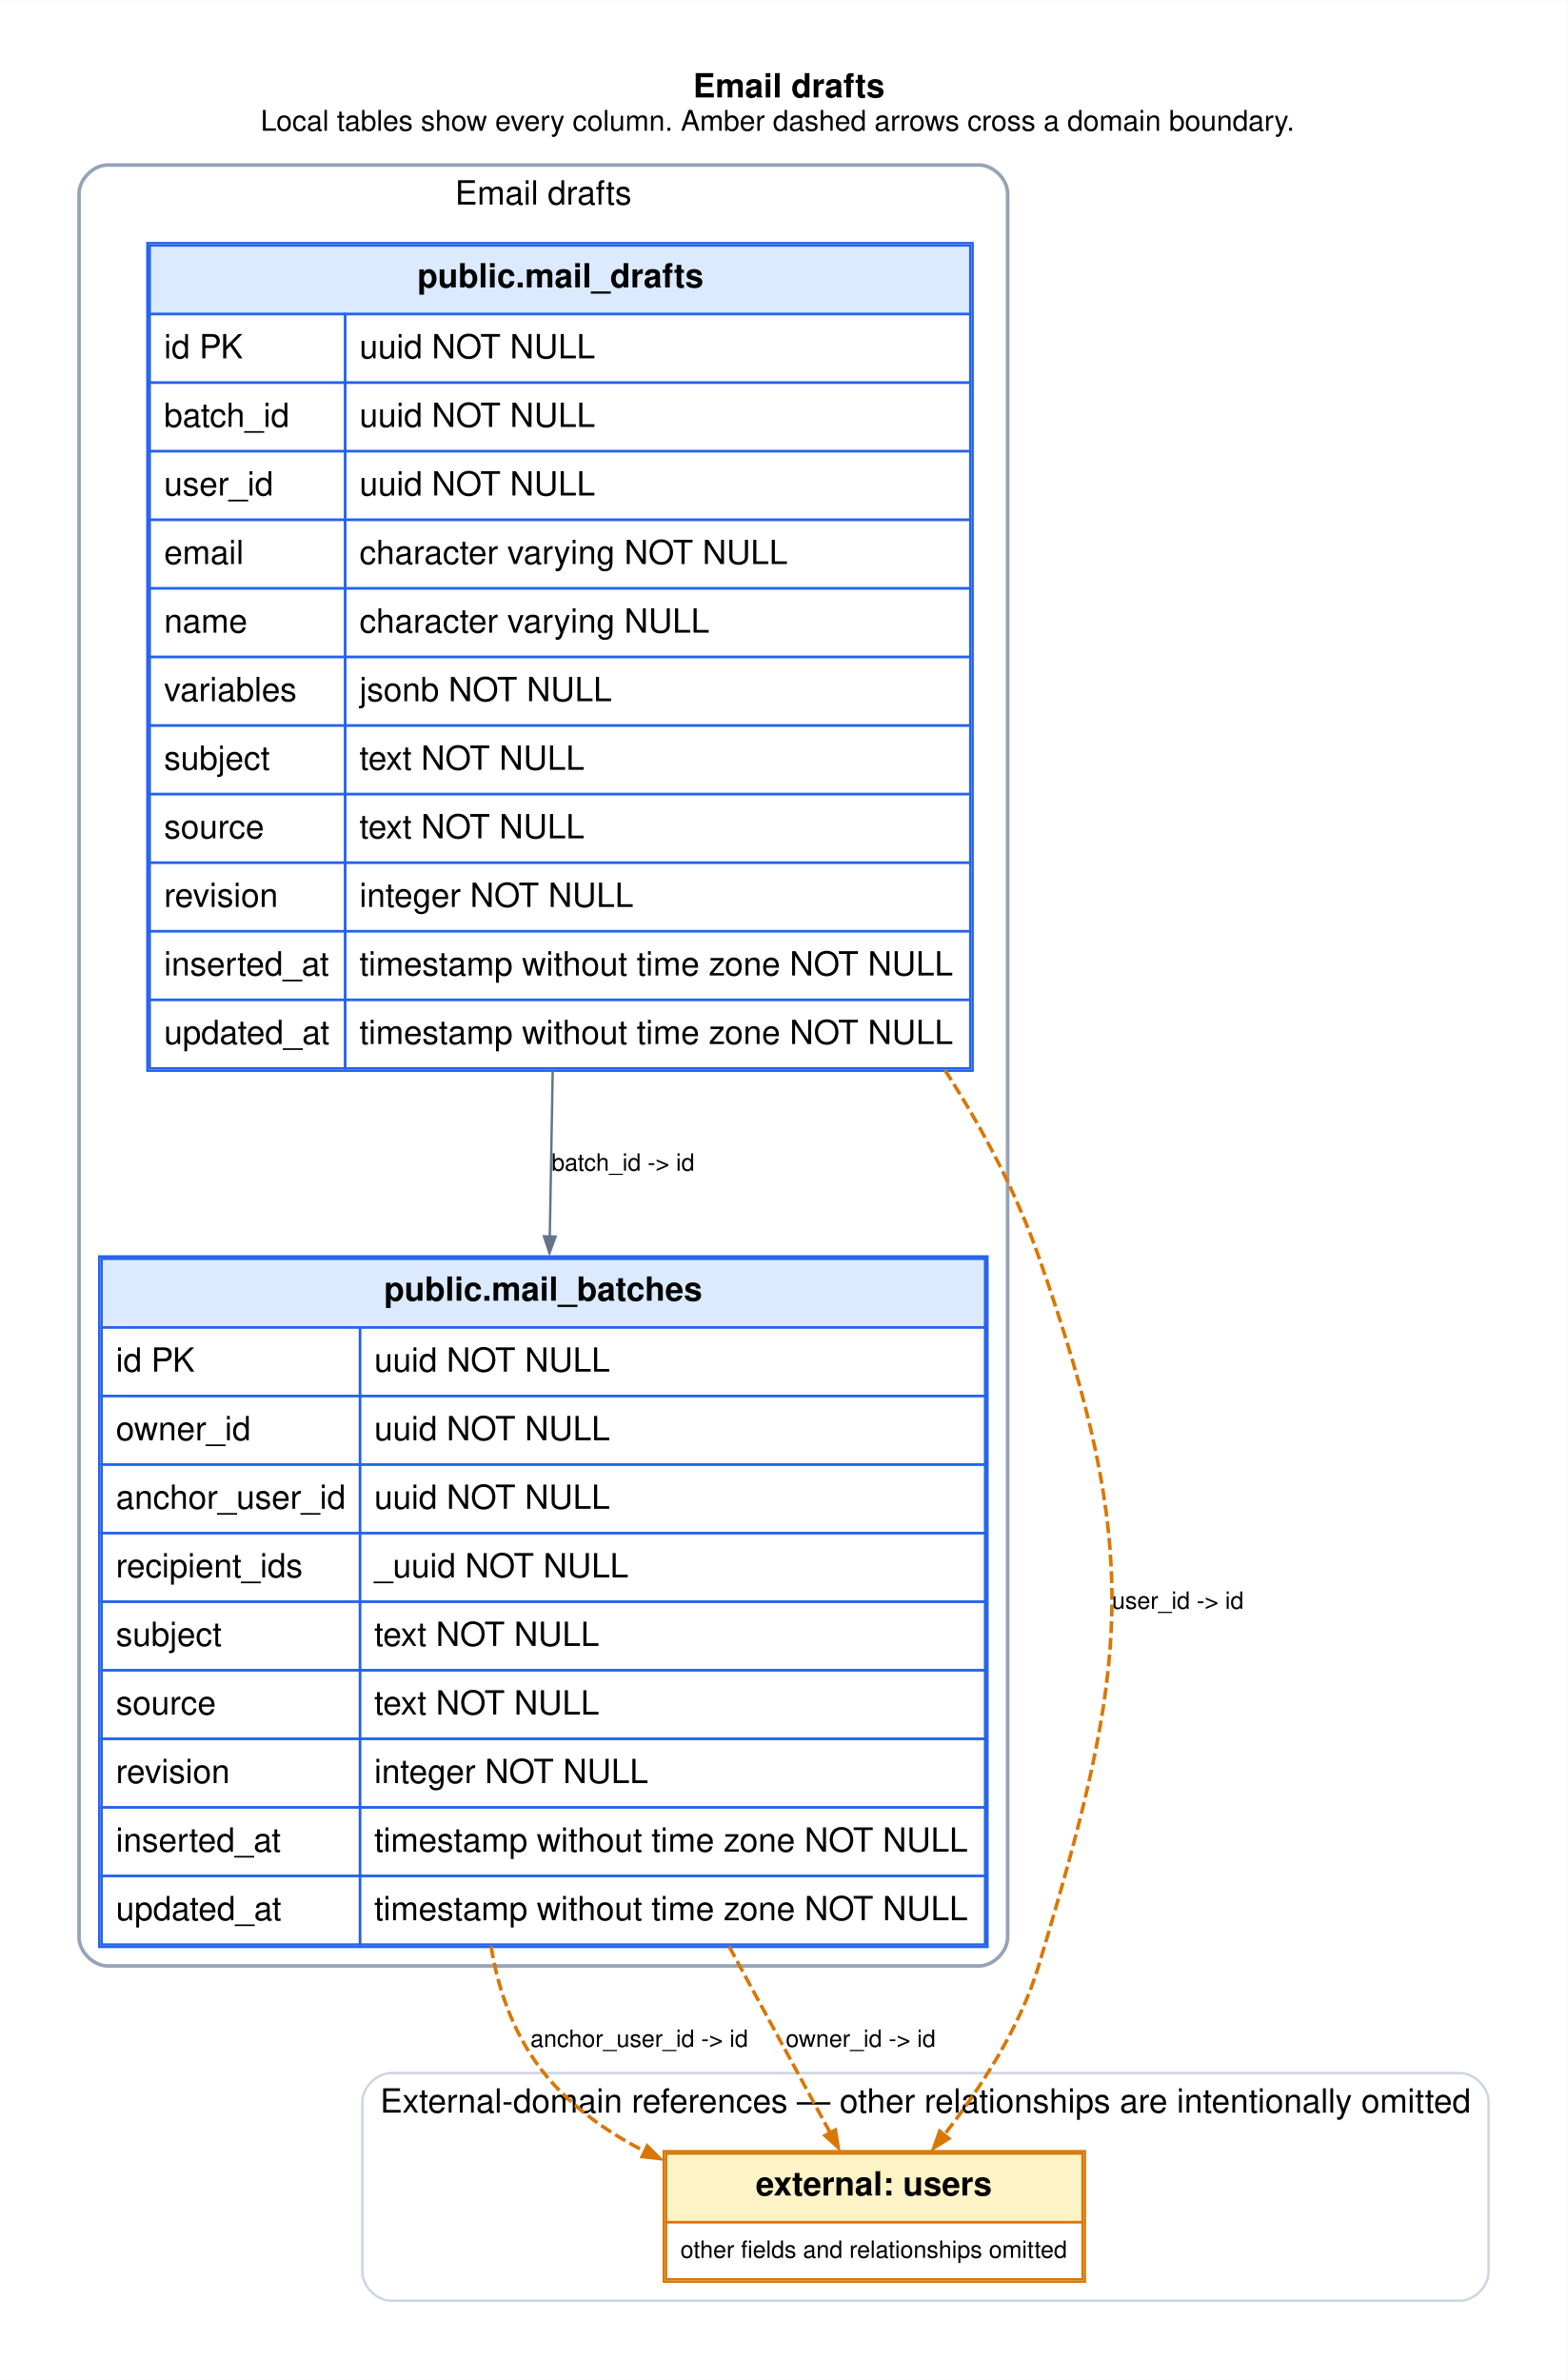
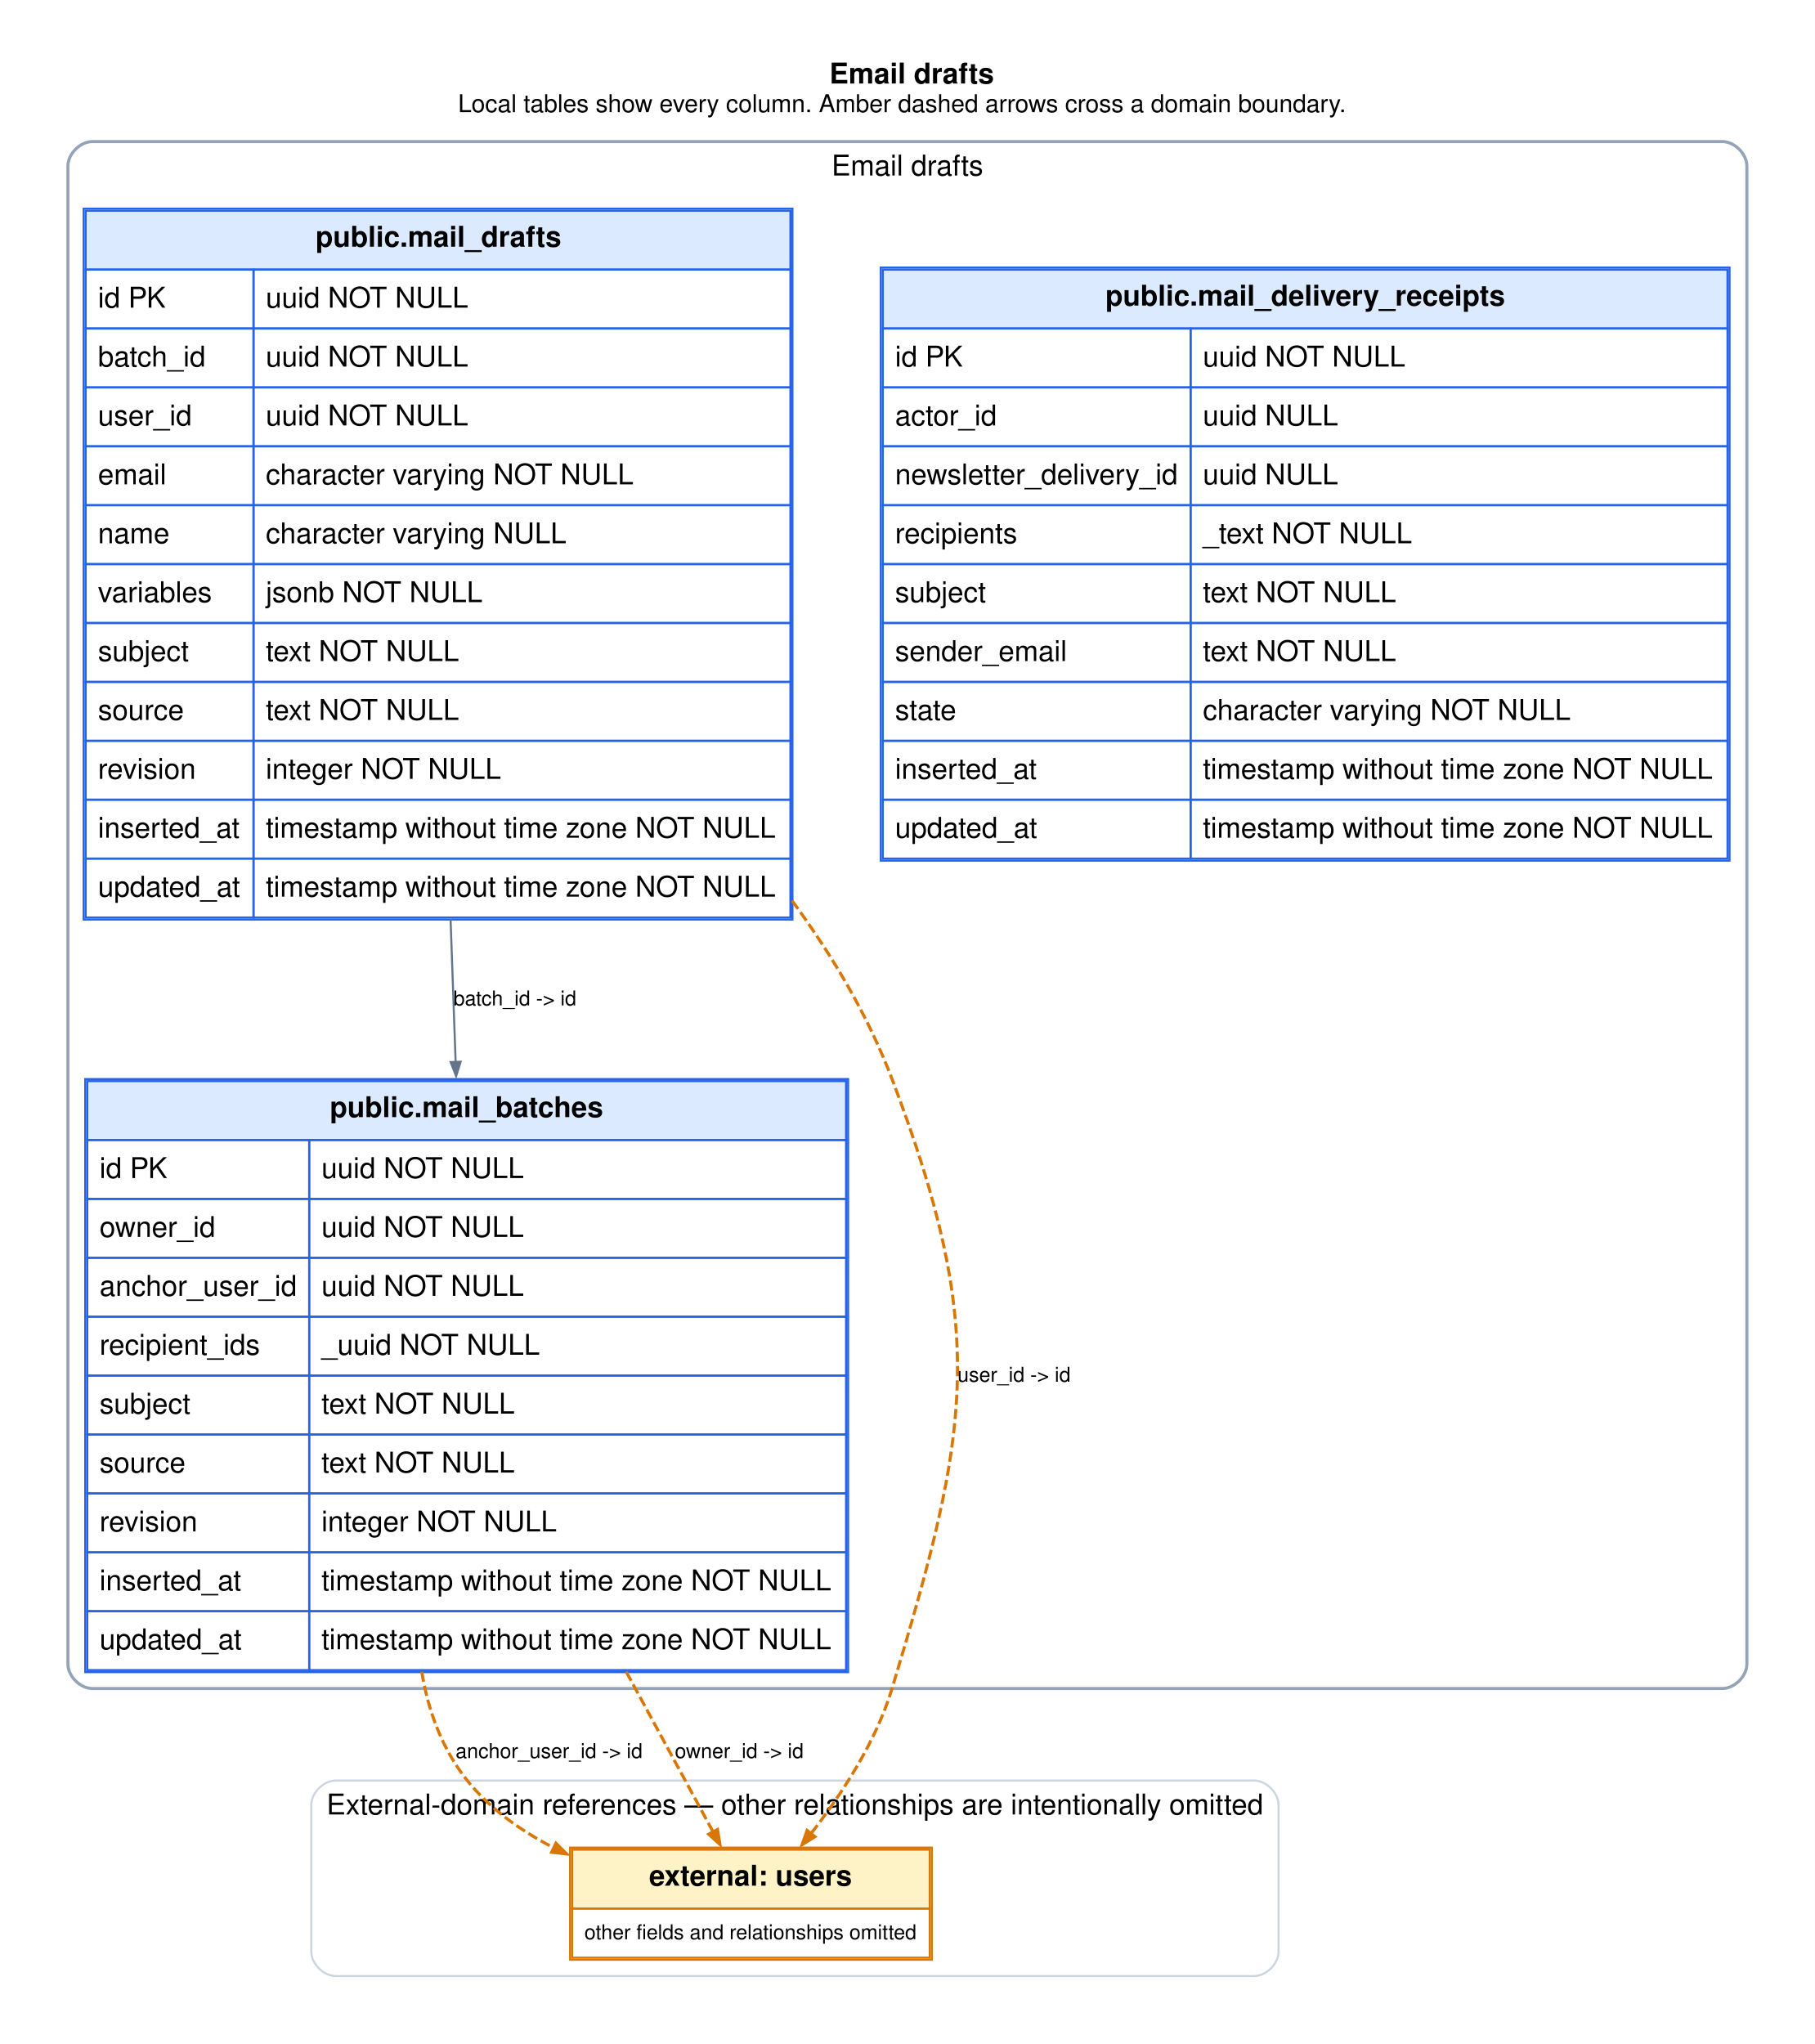
- <svg xmlns="http://www.w3.org/2000/svg" width="658pt" height="999pt" viewBox="0.00 0.00 658.40 999.40">
+ <svg xmlns="http://www.w3.org/2000/svg" width="887pt" height="999pt" viewBox="0.00 0.00 887.40 999.40">
  <g id="graph0" class="graph" transform="scale(1 1) rotate(0) translate(25.2 974.2)">
-     <polygon fill="white" stroke="none" points="-25.2,25.2 -25.2,-974.2 633.2,-974.2 633.2,25.2 -25.2,25.2" />
-     <text text-anchor="start" x="261.99" y="-933.4" font-family="Helvetica,sans-Serif" font-size="14.00"> </text>
-     <text text-anchor="start" x="265.88" y="-933.4" font-family="Helvetica,sans-Serif" font-weight="bold" font-size="14.00">Email drafts</text>
-     <text text-anchor="start" x="84.28" y="-919.4" font-family="Helvetica,sans-Serif" font-size="12.00">Local tables show every column. Amber dashed arrows cross a domain boundary.</text>
-     <text text-anchor="start" x="519.83" y="-919.4" font-family="Helvetica,sans-Serif" font-size="14.00"> </text>
+     <polygon fill="white" stroke="none" points="-25.2,25.2 -25.2,-974.2 862.2,-974.2 862.2,25.2 -25.2,25.2" />
+     <text text-anchor="start" x="376.49" y="-933.4" font-family="Helvetica,sans-Serif" font-size="14.00"> </text>
+     <text text-anchor="start" x="380.38" y="-933.4" font-family="Helvetica,sans-Serif" font-weight="bold" font-size="14.00">Email drafts</text>
+     <text text-anchor="start" x="198.78" y="-919.4" font-family="Helvetica,sans-Serif" font-size="12.00">Local tables show every column. Amber dashed arrows cross a domain boundary.</text>
+     <text text-anchor="start" x="634.33" y="-919.4" font-family="Helvetica,sans-Serif" font-size="14.00"> </text>
    <g id="clust1" class="cluster">
-       <path fill="white" stroke="#94a3b8" stroke-width="1.5" d="M20,-148.6C20,-148.6 386,-148.6 386,-148.6 392,-148.6 398,-154.6 398,-160.6 398,-160.6 398,-893 398,-893 398,-899 392,-905 386,-905 386,-905 20,-905 20,-905 14,-905 8,-899 8,-893 8,-893 8,-160.6 8,-160.6 8,-154.6 14,-148.6 20,-148.6" />
-       <text text-anchor="middle" x="203" y="-888.4" font-family="Helvetica,sans-Serif" font-size="14.00">Email drafts</text>
+       <path fill="white" stroke="#94a3b8" stroke-width="1.5" d="M20,-148.6C20,-148.6 817,-148.6 817,-148.6 823,-148.6 829,-154.6 829,-160.6 829,-160.6 829,-893 829,-893 829,-899 823,-905 817,-905 817,-905 20,-905 20,-905 14,-905 8,-899 8,-893 8,-893 8,-160.6 8,-160.6 8,-154.6 14,-148.6 20,-148.6" />
+       <text text-anchor="middle" x="418.5" y="-888.4" font-family="Helvetica,sans-Serif" font-size="14.00">Email drafts</text>
    </g>
    <g id="clust2" class="cluster">
      <path fill="white" stroke="#cbd5e1" d="M139,-8C139,-8 588,-8 588,-8 594,-8 600,-14 600,-20 600,-20 600,-91.6 600,-91.6 600,-97.6 594,-103.6 588,-103.6 588,-103.6 139,-103.6 139,-103.6 133,-103.6 127,-97.6 127,-91.6 127,-91.6 127,-20 127,-20 127,-14 133,-8 139,-8" />
      <text text-anchor="middle" x="363.5" y="-87" font-family="Helvetica,sans-Serif" font-size="14.00">External-domain references — other relationships are intentionally omitted</text>
    </g>
    <g id="node1" class="node">
      <polygon fill="#dbeafe" stroke="none" points="17.48,-416.8 17.48,-445.6 388.52,-445.6 388.52,-416.8 17.48,-416.8" />
      <polygon fill="none" stroke="#2563eb" points="17.48,-416.8 17.48,-445.6 388.52,-445.6 388.52,-416.8 17.48,-416.8" />
      <text text-anchor="start" x="136.09" y="-428" font-family="Helvetica,sans-Serif" font-weight="bold" font-size="14.00">public.mail_batches</text>
      <polygon fill="none" stroke="#2563eb" points="17.48,-388 17.48,-416.8 125.99,-416.8 125.99,-388 17.48,-388" />
      <text text-anchor="start" x="23.48" y="-398.2" font-family="Helvetica,sans-Serif" font-size="14.00">id PK</text>
      <polygon fill="none" stroke="#2563eb" points="125.99,-388 125.99,-416.8 388.52,-416.8 388.52,-388 125.99,-388" />
      <text text-anchor="start" x="131.99" y="-398.2" font-family="Helvetica,sans-Serif" font-size="14.00">uuid NOT NULL</text>
      <polygon fill="none" stroke="#2563eb" points="17.48,-359.2 17.48,-388 125.99,-388 125.99,-359.2 17.48,-359.2" />
      <text text-anchor="start" x="23.48" y="-369.4" font-family="Helvetica,sans-Serif" font-size="14.00">owner_id</text>
      <polygon fill="none" stroke="#2563eb" points="125.99,-359.2 125.99,-388 388.52,-388 388.52,-359.2 125.99,-359.2" />
      <text text-anchor="start" x="131.99" y="-369.4" font-family="Helvetica,sans-Serif" font-size="14.00">uuid NOT NULL</text>
      <polygon fill="none" stroke="#2563eb" points="17.48,-330.4 17.48,-359.2 125.99,-359.2 125.99,-330.4 17.48,-330.4" />
      <text text-anchor="start" x="23.48" y="-340.6" font-family="Helvetica,sans-Serif" font-size="14.00">anchor_user_id</text>
      <polygon fill="none" stroke="#2563eb" points="125.99,-330.4 125.99,-359.2 388.52,-359.2 388.52,-330.4 125.99,-330.4" />
      <text text-anchor="start" x="131.99" y="-340.6" font-family="Helvetica,sans-Serif" font-size="14.00">uuid NOT NULL</text>
      <polygon fill="none" stroke="#2563eb" points="17.48,-301.6 17.48,-330.4 125.99,-330.4 125.99,-301.6 17.48,-301.6" />
      <text text-anchor="start" x="23.48" y="-311.8" font-family="Helvetica,sans-Serif" font-size="14.00">recipient_ids</text>
      <polygon fill="none" stroke="#2563eb" points="125.99,-301.6 125.99,-330.4 388.52,-330.4 388.52,-301.6 125.99,-301.6" />
      <text text-anchor="start" x="131.99" y="-311.8" font-family="Helvetica,sans-Serif" font-size="14.00">_uuid NOT NULL</text>
      <polygon fill="none" stroke="#2563eb" points="17.48,-272.8 17.48,-301.6 125.99,-301.6 125.99,-272.8 17.48,-272.8" />
      <text text-anchor="start" x="23.48" y="-283" font-family="Helvetica,sans-Serif" font-size="14.00">subject</text>
      <polygon fill="none" stroke="#2563eb" points="125.99,-272.8 125.99,-301.6 388.52,-301.6 388.52,-272.8 125.99,-272.8" />
      <text text-anchor="start" x="131.99" y="-283" font-family="Helvetica,sans-Serif" font-size="14.00">text NOT NULL</text>
      <polygon fill="none" stroke="#2563eb" points="17.48,-244 17.48,-272.8 125.99,-272.8 125.99,-244 17.48,-244" />
      <text text-anchor="start" x="23.48" y="-254.2" font-family="Helvetica,sans-Serif" font-size="14.00">source</text>
      <polygon fill="none" stroke="#2563eb" points="125.99,-244 125.99,-272.8 388.52,-272.8 388.52,-244 125.99,-244" />
      <text text-anchor="start" x="131.99" y="-254.2" font-family="Helvetica,sans-Serif" font-size="14.00">text NOT NULL</text>
      <polygon fill="none" stroke="#2563eb" points="17.48,-215.2 17.48,-244 125.99,-244 125.99,-215.2 17.48,-215.2" />
      <text text-anchor="start" x="23.48" y="-225.4" font-family="Helvetica,sans-Serif" font-size="14.00">revision</text>
      <polygon fill="none" stroke="#2563eb" points="125.99,-215.2 125.99,-244 388.52,-244 388.52,-215.2 125.99,-215.2" />
      <text text-anchor="start" x="131.99" y="-225.4" font-family="Helvetica,sans-Serif" font-size="14.00">integer NOT NULL</text>
      <polygon fill="none" stroke="#2563eb" points="17.48,-186.4 17.48,-215.2 125.99,-215.2 125.99,-186.4 17.48,-186.4" />
      <text text-anchor="start" x="23.48" y="-196.6" font-family="Helvetica,sans-Serif" font-size="14.00">inserted_at</text>
      <polygon fill="none" stroke="#2563eb" points="125.99,-186.4 125.99,-215.2 388.52,-215.2 388.52,-186.4 125.99,-186.4" />
      <text text-anchor="start" x="131.99" y="-196.6" font-family="Helvetica,sans-Serif" font-size="14.00">timestamp without time zone NOT NULL</text>
      <polygon fill="none" stroke="#2563eb" points="17.48,-157.6 17.48,-186.4 125.99,-186.4 125.99,-157.6 17.48,-157.6" />
      <text text-anchor="start" x="23.48" y="-167.8" font-family="Helvetica,sans-Serif" font-size="14.00">updated_at</text>
      <polygon fill="none" stroke="#2563eb" points="125.99,-157.6 125.99,-186.4 388.52,-186.4 388.52,-157.6 125.99,-157.6" />
      <text text-anchor="start" x="131.99" y="-167.8" font-family="Helvetica,sans-Serif" font-size="14.00">timestamp without time zone NOT NULL</text>
      <polygon fill="none" stroke="#2563eb" points="16.48,-156.6 16.48,-446.6 389.52,-446.6 389.52,-156.6 16.48,-156.6" />
    </g>
-     <g id="node3" class="node">
+     <g id="node4" class="node">
      <polygon fill="#fef3c7" stroke="none" points="254.56,-41 254.56,-69.8 429.44,-69.8 429.44,-41 254.56,-41" />
      <polygon fill="none" stroke="#d97706" points="254.56,-41 254.56,-69.8 429.44,-69.8 429.44,-41 254.56,-41" />
      <text text-anchor="start" x="292.2" y="-52.2" font-family="Helvetica,sans-Serif" font-weight="bold" font-size="14.00">external: users</text>
      <polygon fill="none" stroke="#d97706" points="254.56,-17 254.56,-41 429.44,-41 429.44,-17 254.56,-17" />
      <text text-anchor="start" x="260.56" y="-26" font-family="Helvetica,sans-Serif" font-size="10.00">other fields and relationships omitted</text>
      <polygon fill="none" stroke="#d97706" points="253.56,-16 253.56,-70.8 430.44,-70.8 430.44,-16 253.56,-16" />
    </g>
    <g id="edge1" class="edge">
      <path fill="none" stroke="#d97706" stroke-width="1.5" stroke-dasharray="5,2" d="M181.03,-156.81C183.66,-140.77 188.82,-125.3 197.55,-111.6 209.01,-93.64 226.64,-80.41 245.69,-70.68" />
      <polygon fill="#d97706" stroke="#d97706" stroke-width="1.5" points="246.64,-72.95 251.89,-67.71 244.52,-68.53 246.64,-72.95" />
      <text text-anchor="middle" x="243.28" y="-114.6" font-family="Helvetica,sans-Serif" font-size="10.00">anchor_user_id -&gt; id</text>
    </g>
    <g id="edge2" class="edge">
      <path fill="none" stroke="#d97706" stroke-width="1.5" stroke-dasharray="5,2" d="M281.03,-156.77C296.99,-127.37 312.33,-99.09 323.63,-78.25" />
      <polygon fill="#d97706" stroke="#d97706" stroke-width="1.5" points="325.65,-79.68 326.83,-72.36 321.34,-77.34 325.65,-79.68" />
      <text text-anchor="middle" x="336.27" y="-114.6" font-family="Helvetica,sans-Serif" font-size="10.00">owner_id -&gt; id</text>
    </g>
    <g id="node2" class="node">
-       <polygon fill="#dbeafe" stroke="none" points="37.7,-842.4 37.7,-871.2 382.3,-871.2 382.3,-842.4 37.7,-842.4" />
-       <polygon fill="none" stroke="#2563eb" points="37.7,-842.4 37.7,-871.2 382.3,-871.2 382.3,-842.4 37.7,-842.4" />
-       <text text-anchor="start" x="150.1" y="-853.6" font-family="Helvetica,sans-Serif" font-weight="bold" font-size="14.00">public.mail_drafts</text>
-       <polygon fill="none" stroke="#2563eb" points="37.7,-813.6 37.7,-842.4 119.77,-842.4 119.77,-813.6 37.7,-813.6" />
-       <text text-anchor="start" x="43.7" y="-823.8" font-family="Helvetica,sans-Serif" font-size="14.00">id PK</text>
-       <polygon fill="none" stroke="#2563eb" points="119.77,-813.6 119.77,-842.4 382.3,-842.4 382.3,-813.6 119.77,-813.6" />
-       <text text-anchor="start" x="125.77" y="-823.8" font-family="Helvetica,sans-Serif" font-size="14.00">uuid NOT NULL</text>
-       <polygon fill="none" stroke="#2563eb" points="37.7,-784.8 37.7,-813.6 119.77,-813.6 119.77,-784.8 37.7,-784.8" />
-       <text text-anchor="start" x="43.7" y="-795" font-family="Helvetica,sans-Serif" font-size="14.00">batch_id</text>
-       <polygon fill="none" stroke="#2563eb" points="119.77,-784.8 119.77,-813.6 382.3,-813.6 382.3,-784.8 119.77,-784.8" />
-       <text text-anchor="start" x="125.77" y="-795" font-family="Helvetica,sans-Serif" font-size="14.00">uuid NOT NULL</text>
-       <polygon fill="none" stroke="#2563eb" points="37.7,-756 37.7,-784.8 119.77,-784.8 119.77,-756 37.7,-756" />
-       <text text-anchor="start" x="43.7" y="-766.2" font-family="Helvetica,sans-Serif" font-size="14.00">user_id</text>
-       <polygon fill="none" stroke="#2563eb" points="119.77,-756 119.77,-784.8 382.3,-784.8 382.3,-756 119.77,-756" />
-       <text text-anchor="start" x="125.77" y="-766.2" font-family="Helvetica,sans-Serif" font-size="14.00">uuid NOT NULL</text>
-       <polygon fill="none" stroke="#2563eb" points="37.7,-727.2 37.7,-756 119.77,-756 119.77,-727.2 37.7,-727.2" />
-       <text text-anchor="start" x="43.7" y="-737.4" font-family="Helvetica,sans-Serif" font-size="14.00">email</text>
-       <polygon fill="none" stroke="#2563eb" points="119.77,-727.2 119.77,-756 382.3,-756 382.3,-727.2 119.77,-727.2" />
-       <text text-anchor="start" x="125.77" y="-737.4" font-family="Helvetica,sans-Serif" font-size="14.00">character varying NOT NULL</text>
-       <polygon fill="none" stroke="#2563eb" points="37.7,-698.4 37.7,-727.2 119.77,-727.2 119.77,-698.4 37.7,-698.4" />
-       <text text-anchor="start" x="43.7" y="-708.6" font-family="Helvetica,sans-Serif" font-size="14.00">name</text>
-       <polygon fill="none" stroke="#2563eb" points="119.77,-698.4 119.77,-727.2 382.3,-727.2 382.3,-698.4 119.77,-698.4" />
-       <text text-anchor="start" x="125.77" y="-708.6" font-family="Helvetica,sans-Serif" font-size="14.00">character varying NULL</text>
-       <polygon fill="none" stroke="#2563eb" points="37.7,-669.6 37.7,-698.4 119.77,-698.4 119.77,-669.6 37.7,-669.6" />
-       <text text-anchor="start" x="43.7" y="-679.8" font-family="Helvetica,sans-Serif" font-size="14.00">variables</text>
-       <polygon fill="none" stroke="#2563eb" points="119.77,-669.6 119.77,-698.4 382.3,-698.4 382.3,-669.6 119.77,-669.6" />
-       <text text-anchor="start" x="125.77" y="-679.8" font-family="Helvetica,sans-Serif" font-size="14.00">jsonb NOT NULL</text>
-       <polygon fill="none" stroke="#2563eb" points="37.7,-640.8 37.7,-669.6 119.77,-669.6 119.77,-640.8 37.7,-640.8" />
-       <text text-anchor="start" x="43.7" y="-651" font-family="Helvetica,sans-Serif" font-size="14.00">subject</text>
-       <polygon fill="none" stroke="#2563eb" points="119.77,-640.8 119.77,-669.6 382.3,-669.6 382.3,-640.8 119.77,-640.8" />
-       <text text-anchor="start" x="125.77" y="-651" font-family="Helvetica,sans-Serif" font-size="14.00">text NOT NULL</text>
-       <polygon fill="none" stroke="#2563eb" points="37.7,-612 37.7,-640.8 119.77,-640.8 119.77,-612 37.7,-612" />
-       <text text-anchor="start" x="43.7" y="-622.2" font-family="Helvetica,sans-Serif" font-size="14.00">source</text>
-       <polygon fill="none" stroke="#2563eb" points="119.77,-612 119.77,-640.8 382.3,-640.8 382.3,-612 119.77,-612" />
-       <text text-anchor="start" x="125.77" y="-622.2" font-family="Helvetica,sans-Serif" font-size="14.00">text NOT NULL</text>
-       <polygon fill="none" stroke="#2563eb" points="37.7,-583.2 37.7,-612 119.77,-612 119.77,-583.2 37.7,-583.2" />
-       <text text-anchor="start" x="43.7" y="-593.4" font-family="Helvetica,sans-Serif" font-size="14.00">revision</text>
-       <polygon fill="none" stroke="#2563eb" points="119.77,-583.2 119.77,-612 382.3,-612 382.3,-583.2 119.77,-583.2" />
-       <text text-anchor="start" x="125.77" y="-593.4" font-family="Helvetica,sans-Serif" font-size="14.00">integer NOT NULL</text>
-       <polygon fill="none" stroke="#2563eb" points="37.7,-554.4 37.7,-583.2 119.77,-583.2 119.77,-554.4 37.7,-554.4" />
-       <text text-anchor="start" x="43.7" y="-564.6" font-family="Helvetica,sans-Serif" font-size="14.00">inserted_at</text>
-       <polygon fill="none" stroke="#2563eb" points="119.77,-554.4 119.77,-583.2 382.3,-583.2 382.3,-554.4 119.77,-554.4" />
-       <text text-anchor="start" x="125.77" y="-564.6" font-family="Helvetica,sans-Serif" font-size="14.00">timestamp without time zone NOT NULL</text>
-       <polygon fill="none" stroke="#2563eb" points="37.7,-525.6 37.7,-554.4 119.77,-554.4 119.77,-525.6 37.7,-525.6" />
-       <text text-anchor="start" x="43.7" y="-535.8" font-family="Helvetica,sans-Serif" font-size="14.00">updated_at</text>
-       <polygon fill="none" stroke="#2563eb" points="119.77,-525.6 119.77,-554.4 382.3,-554.4 382.3,-525.6 119.77,-525.6" />
-       <text text-anchor="start" x="125.77" y="-535.8" font-family="Helvetica,sans-Serif" font-size="14.00">timestamp without time zone NOT NULL</text>
-       <polygon fill="none" stroke="#2563eb" points="36.7,-524.6 36.7,-872.2 383.3,-872.2 383.3,-524.6 36.7,-524.6" />
+       <polygon fill="#dbeafe" stroke="none" points="16.7,-842.4 16.7,-871.2 361.3,-871.2 361.3,-842.4 16.7,-842.4" />
+       <polygon fill="none" stroke="#2563eb" points="16.7,-842.4 16.7,-871.2 361.3,-871.2 361.3,-842.4 16.7,-842.4" />
+       <text text-anchor="start" x="129.1" y="-853.6" font-family="Helvetica,sans-Serif" font-weight="bold" font-size="14.00">public.mail_drafts</text>
+       <polygon fill="none" stroke="#2563eb" points="16.7,-813.6 16.7,-842.4 98.77,-842.4 98.77,-813.6 16.7,-813.6" />
+       <text text-anchor="start" x="22.7" y="-823.8" font-family="Helvetica,sans-Serif" font-size="14.00">id PK</text>
+       <polygon fill="none" stroke="#2563eb" points="98.77,-813.6 98.77,-842.4 361.3,-842.4 361.3,-813.6 98.77,-813.6" />
+       <text text-anchor="start" x="104.77" y="-823.8" font-family="Helvetica,sans-Serif" font-size="14.00">uuid NOT NULL</text>
+       <polygon fill="none" stroke="#2563eb" points="16.7,-784.8 16.7,-813.6 98.77,-813.6 98.77,-784.8 16.7,-784.8" />
+       <text text-anchor="start" x="22.7" y="-795" font-family="Helvetica,sans-Serif" font-size="14.00">batch_id</text>
+       <polygon fill="none" stroke="#2563eb" points="98.77,-784.8 98.77,-813.6 361.3,-813.6 361.3,-784.8 98.77,-784.8" />
+       <text text-anchor="start" x="104.77" y="-795" font-family="Helvetica,sans-Serif" font-size="14.00">uuid NOT NULL</text>
+       <polygon fill="none" stroke="#2563eb" points="16.7,-756 16.7,-784.8 98.77,-784.8 98.77,-756 16.7,-756" />
+       <text text-anchor="start" x="22.7" y="-766.2" font-family="Helvetica,sans-Serif" font-size="14.00">user_id</text>
+       <polygon fill="none" stroke="#2563eb" points="98.77,-756 98.77,-784.8 361.3,-784.8 361.3,-756 98.77,-756" />
+       <text text-anchor="start" x="104.77" y="-766.2" font-family="Helvetica,sans-Serif" font-size="14.00">uuid NOT NULL</text>
+       <polygon fill="none" stroke="#2563eb" points="16.7,-727.2 16.7,-756 98.77,-756 98.77,-727.2 16.7,-727.2" />
+       <text text-anchor="start" x="22.7" y="-737.4" font-family="Helvetica,sans-Serif" font-size="14.00">email</text>
+       <polygon fill="none" stroke="#2563eb" points="98.77,-727.2 98.77,-756 361.3,-756 361.3,-727.2 98.77,-727.2" />
+       <text text-anchor="start" x="104.77" y="-737.4" font-family="Helvetica,sans-Serif" font-size="14.00">character varying NOT NULL</text>
+       <polygon fill="none" stroke="#2563eb" points="16.7,-698.4 16.7,-727.2 98.77,-727.2 98.77,-698.4 16.7,-698.4" />
+       <text text-anchor="start" x="22.7" y="-708.6" font-family="Helvetica,sans-Serif" font-size="14.00">name</text>
+       <polygon fill="none" stroke="#2563eb" points="98.77,-698.4 98.77,-727.2 361.3,-727.2 361.3,-698.4 98.77,-698.4" />
+       <text text-anchor="start" x="104.77" y="-708.6" font-family="Helvetica,sans-Serif" font-size="14.00">character varying NULL</text>
+       <polygon fill="none" stroke="#2563eb" points="16.7,-669.6 16.7,-698.4 98.77,-698.4 98.77,-669.6 16.7,-669.6" />
+       <text text-anchor="start" x="22.7" y="-679.8" font-family="Helvetica,sans-Serif" font-size="14.00">variables</text>
+       <polygon fill="none" stroke="#2563eb" points="98.77,-669.6 98.77,-698.4 361.3,-698.4 361.3,-669.6 98.77,-669.6" />
+       <text text-anchor="start" x="104.77" y="-679.8" font-family="Helvetica,sans-Serif" font-size="14.00">jsonb NOT NULL</text>
+       <polygon fill="none" stroke="#2563eb" points="16.7,-640.8 16.7,-669.6 98.77,-669.6 98.77,-640.8 16.7,-640.8" />
+       <text text-anchor="start" x="22.7" y="-651" font-family="Helvetica,sans-Serif" font-size="14.00">subject</text>
+       <polygon fill="none" stroke="#2563eb" points="98.77,-640.8 98.77,-669.6 361.3,-669.6 361.3,-640.8 98.77,-640.8" />
+       <text text-anchor="start" x="104.77" y="-651" font-family="Helvetica,sans-Serif" font-size="14.00">text NOT NULL</text>
+       <polygon fill="none" stroke="#2563eb" points="16.7,-612 16.7,-640.8 98.77,-640.8 98.77,-612 16.7,-612" />
+       <text text-anchor="start" x="22.7" y="-622.2" font-family="Helvetica,sans-Serif" font-size="14.00">source</text>
+       <polygon fill="none" stroke="#2563eb" points="98.77,-612 98.77,-640.8 361.3,-640.8 361.3,-612 98.77,-612" />
+       <text text-anchor="start" x="104.77" y="-622.2" font-family="Helvetica,sans-Serif" font-size="14.00">text NOT NULL</text>
+       <polygon fill="none" stroke="#2563eb" points="16.7,-583.2 16.7,-612 98.77,-612 98.77,-583.2 16.7,-583.2" />
+       <text text-anchor="start" x="22.7" y="-593.4" font-family="Helvetica,sans-Serif" font-size="14.00">revision</text>
+       <polygon fill="none" stroke="#2563eb" points="98.77,-583.2 98.77,-612 361.3,-612 361.3,-583.2 98.77,-583.2" />
+       <text text-anchor="start" x="104.77" y="-593.4" font-family="Helvetica,sans-Serif" font-size="14.00">integer NOT NULL</text>
+       <polygon fill="none" stroke="#2563eb" points="16.7,-554.4 16.7,-583.2 98.77,-583.2 98.77,-554.4 16.7,-554.4" />
+       <text text-anchor="start" x="22.7" y="-564.6" font-family="Helvetica,sans-Serif" font-size="14.00">inserted_at</text>
+       <polygon fill="none" stroke="#2563eb" points="98.77,-554.4 98.77,-583.2 361.3,-583.2 361.3,-554.4 98.77,-554.4" />
+       <text text-anchor="start" x="104.77" y="-564.6" font-family="Helvetica,sans-Serif" font-size="14.00">timestamp without time zone NOT NULL</text>
+       <polygon fill="none" stroke="#2563eb" points="16.7,-525.6 16.7,-554.4 98.77,-554.4 98.77,-525.6 16.7,-525.6" />
+       <text text-anchor="start" x="22.7" y="-535.8" font-family="Helvetica,sans-Serif" font-size="14.00">updated_at</text>
+       <polygon fill="none" stroke="#2563eb" points="98.77,-525.6 98.77,-554.4 361.3,-554.4 361.3,-525.6 98.77,-525.6" />
+       <text text-anchor="start" x="104.77" y="-535.8" font-family="Helvetica,sans-Serif" font-size="14.00">timestamp without time zone NOT NULL</text>
+       <polygon fill="none" stroke="#2563eb" points="15.7,-524.6 15.7,-872.2 362.3,-872.2 362.3,-524.6 15.7,-524.6" />
    </g>
    <g id="edge3" class="edge">
-       <path fill="none" stroke="#64748b" d="M206.94,-524.81C206.53,-501.53 206.11,-477.77 205.7,-454.88" />
-       <polygon fill="#64748b" stroke="#64748b" points="208.15,-454.95 205.58,-448 203.25,-455.04 208.15,-454.95" />
-       <text text-anchor="middle" x="236.45" y="-482.6" font-family="Helvetica,sans-Serif" font-size="10.00">batch_id -&gt; id</text>
+       <path fill="none" stroke="#64748b" d="M195.12,-524.81C195.95,-501.53 196.79,-477.77 197.6,-454.88" />
+       <polygon fill="#64748b" stroke="#64748b" points="200.04,-455.08 197.84,-447.99 195.15,-454.9 200.04,-455.08" />
+       <text text-anchor="middle" x="226.58" y="-482.6" font-family="Helvetica,sans-Serif" font-size="10.00">batch_id -&gt; id</text>
    </g>
    <g id="edge4" class="edge">
-       <path fill="none" stroke="#d97706" stroke-width="1.5" stroke-dasharray="5,2" d="M371.64,-524.87C387.65,-500.07 401.48,-473.71 411,-446.6 454.89,-321.64 449.18,-275.42 411,-148.6 403.12,-122.44 386.3,-96.81 371.24,-77.51" />
+       <path fill="none" stroke="#d97706" stroke-width="1.5" stroke-dasharray="5,2" d="M362.12,-533.83C382.04,-506.7 399.36,-477.32 411,-446.6 457.94,-322.75 449.18,-275.42 411,-148.6 403.12,-122.44 386.3,-96.81 371.24,-77.51" />
      <polygon fill="#d97706" stroke="#d97706" stroke-width="1.5" points="373.29,-76.14 367,-72.21 369.46,-79.2 373.29,-76.14" />
-       <text text-anchor="middle" x="469.47" y="-298.6" font-family="Helvetica,sans-Serif" font-size="10.00">user_id -&gt; id</text>
+       <text text-anchor="middle" x="470.66" y="-298.6" font-family="Helvetica,sans-Serif" font-size="10.00">user_id -&gt; id</text>
+     </g>
+     <g id="node3" class="node">
+       <polygon fill="#dbeafe" stroke="none" points="406.48,-813.6 406.48,-842.4 819.52,-842.4 819.52,-813.6 406.48,-813.6" />
+       <polygon fill="none" stroke="#2563eb" points="406.48,-813.6 406.48,-842.4 819.52,-842.4 819.52,-813.6 406.48,-813.6" />
+       <text text-anchor="start" x="515.34" y="-824.8" font-family="Helvetica,sans-Serif" font-weight="bold" font-size="14.00">public.mail_delivery_receipts</text>
+       <polygon fill="none" stroke="#2563eb" points="406.48,-784.8 406.48,-813.6 556.99,-813.6 556.99,-784.8 406.48,-784.8" />
+       <text text-anchor="start" x="412.48" y="-795" font-family="Helvetica,sans-Serif" font-size="14.00">id PK</text>
+       <polygon fill="none" stroke="#2563eb" points="556.99,-784.8 556.99,-813.6 819.52,-813.6 819.52,-784.8 556.99,-784.8" />
+       <text text-anchor="start" x="562.99" y="-795" font-family="Helvetica,sans-Serif" font-size="14.00">uuid NOT NULL</text>
+       <polygon fill="none" stroke="#2563eb" points="406.48,-756 406.48,-784.8 556.99,-784.8 556.99,-756 406.48,-756" />
+       <text text-anchor="start" x="412.48" y="-766.2" font-family="Helvetica,sans-Serif" font-size="14.00">actor_id</text>
+       <polygon fill="none" stroke="#2563eb" points="556.99,-756 556.99,-784.8 819.52,-784.8 819.52,-756 556.99,-756" />
+       <text text-anchor="start" x="562.99" y="-766.2" font-family="Helvetica,sans-Serif" font-size="14.00">uuid NULL</text>
+       <polygon fill="none" stroke="#2563eb" points="406.48,-727.2 406.48,-756 556.99,-756 556.99,-727.2 406.48,-727.2" />
+       <text text-anchor="start" x="412.48" y="-737.4" font-family="Helvetica,sans-Serif" font-size="14.00">newsletter_delivery_id</text>
+       <polygon fill="none" stroke="#2563eb" points="556.99,-727.2 556.99,-756 819.52,-756 819.52,-727.2 556.99,-727.2" />
+       <text text-anchor="start" x="562.99" y="-737.4" font-family="Helvetica,sans-Serif" font-size="14.00">uuid NULL</text>
+       <polygon fill="none" stroke="#2563eb" points="406.48,-698.4 406.48,-727.2 556.99,-727.2 556.99,-698.4 406.48,-698.4" />
+       <text text-anchor="start" x="412.48" y="-708.6" font-family="Helvetica,sans-Serif" font-size="14.00">recipients</text>
+       <polygon fill="none" stroke="#2563eb" points="556.99,-698.4 556.99,-727.2 819.52,-727.2 819.52,-698.4 556.99,-698.4" />
+       <text text-anchor="start" x="562.99" y="-708.6" font-family="Helvetica,sans-Serif" font-size="14.00">_text NOT NULL</text>
+       <polygon fill="none" stroke="#2563eb" points="406.48,-669.6 406.48,-698.4 556.99,-698.4 556.99,-669.6 406.48,-669.6" />
+       <text text-anchor="start" x="412.48" y="-679.8" font-family="Helvetica,sans-Serif" font-size="14.00">subject</text>
+       <polygon fill="none" stroke="#2563eb" points="556.99,-669.6 556.99,-698.4 819.52,-698.4 819.52,-669.6 556.99,-669.6" />
+       <text text-anchor="start" x="562.99" y="-679.8" font-family="Helvetica,sans-Serif" font-size="14.00">text NOT NULL</text>
+       <polygon fill="none" stroke="#2563eb" points="406.48,-640.8 406.48,-669.6 556.99,-669.6 556.99,-640.8 406.48,-640.8" />
+       <text text-anchor="start" x="412.48" y="-651" font-family="Helvetica,sans-Serif" font-size="14.00">sender_email</text>
+       <polygon fill="none" stroke="#2563eb" points="556.99,-640.8 556.99,-669.6 819.52,-669.6 819.52,-640.8 556.99,-640.8" />
+       <text text-anchor="start" x="562.99" y="-651" font-family="Helvetica,sans-Serif" font-size="14.00">text NOT NULL</text>
+       <polygon fill="none" stroke="#2563eb" points="406.48,-612 406.48,-640.8 556.99,-640.8 556.99,-612 406.48,-612" />
+       <text text-anchor="start" x="412.48" y="-622.2" font-family="Helvetica,sans-Serif" font-size="14.00">state</text>
+       <polygon fill="none" stroke="#2563eb" points="556.99,-612 556.99,-640.8 819.52,-640.8 819.52,-612 556.99,-612" />
+       <text text-anchor="start" x="562.99" y="-622.2" font-family="Helvetica,sans-Serif" font-size="14.00">character varying NOT NULL</text>
+       <polygon fill="none" stroke="#2563eb" points="406.48,-583.2 406.48,-612 556.99,-612 556.99,-583.2 406.48,-583.2" />
+       <text text-anchor="start" x="412.48" y="-593.4" font-family="Helvetica,sans-Serif" font-size="14.00">inserted_at</text>
+       <polygon fill="none" stroke="#2563eb" points="556.99,-583.2 556.99,-612 819.52,-612 819.52,-583.2 556.99,-583.2" />
+       <text text-anchor="start" x="562.99" y="-593.4" font-family="Helvetica,sans-Serif" font-size="14.00">timestamp without time zone NOT NULL</text>
+       <polygon fill="none" stroke="#2563eb" points="406.48,-554.4 406.48,-583.2 556.99,-583.2 556.99,-554.4 406.48,-554.4" />
+       <text text-anchor="start" x="412.48" y="-564.6" font-family="Helvetica,sans-Serif" font-size="14.00">updated_at</text>
+       <polygon fill="none" stroke="#2563eb" points="556.99,-554.4 556.99,-583.2 819.52,-583.2 819.52,-554.4 556.99,-554.4" />
+       <text text-anchor="start" x="562.99" y="-564.6" font-family="Helvetica,sans-Serif" font-size="14.00">timestamp without time zone NOT NULL</text>
+       <polygon fill="none" stroke="#2563eb" points="405.48,-553.4 405.48,-843.4 820.52,-843.4 820.52,-553.4 405.48,-553.4" />
    </g>
  </g>
</svg>
